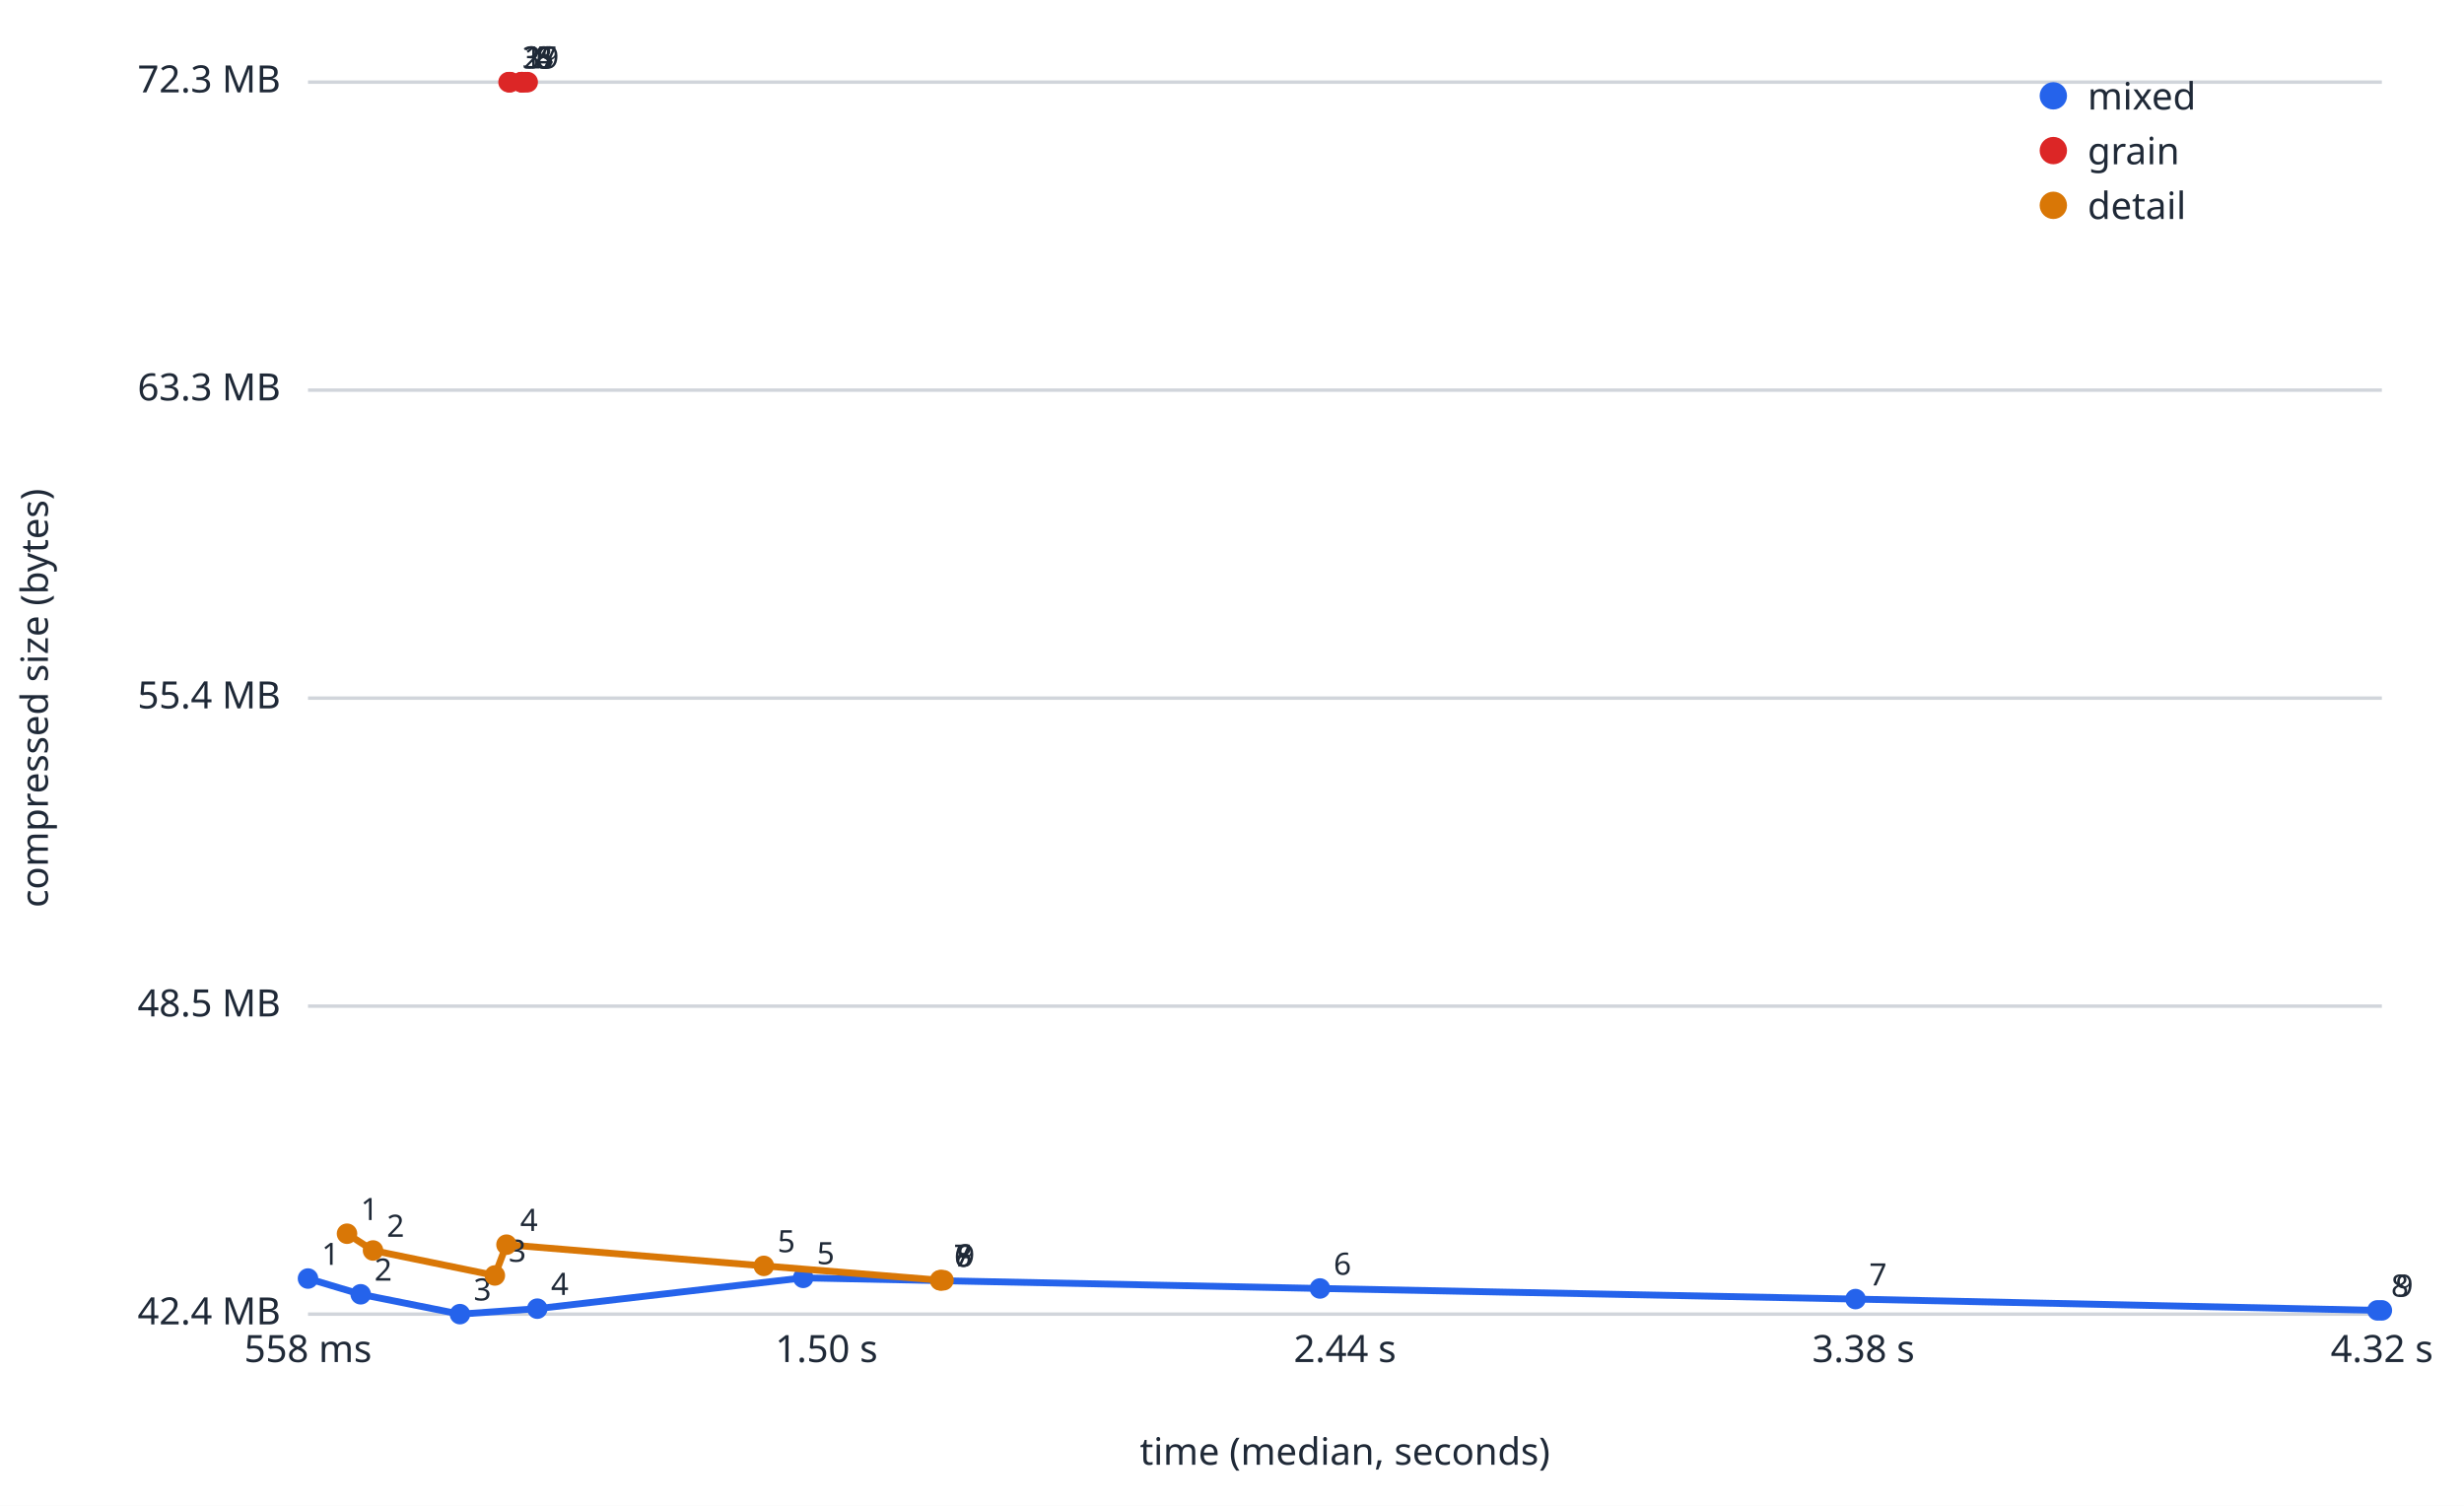
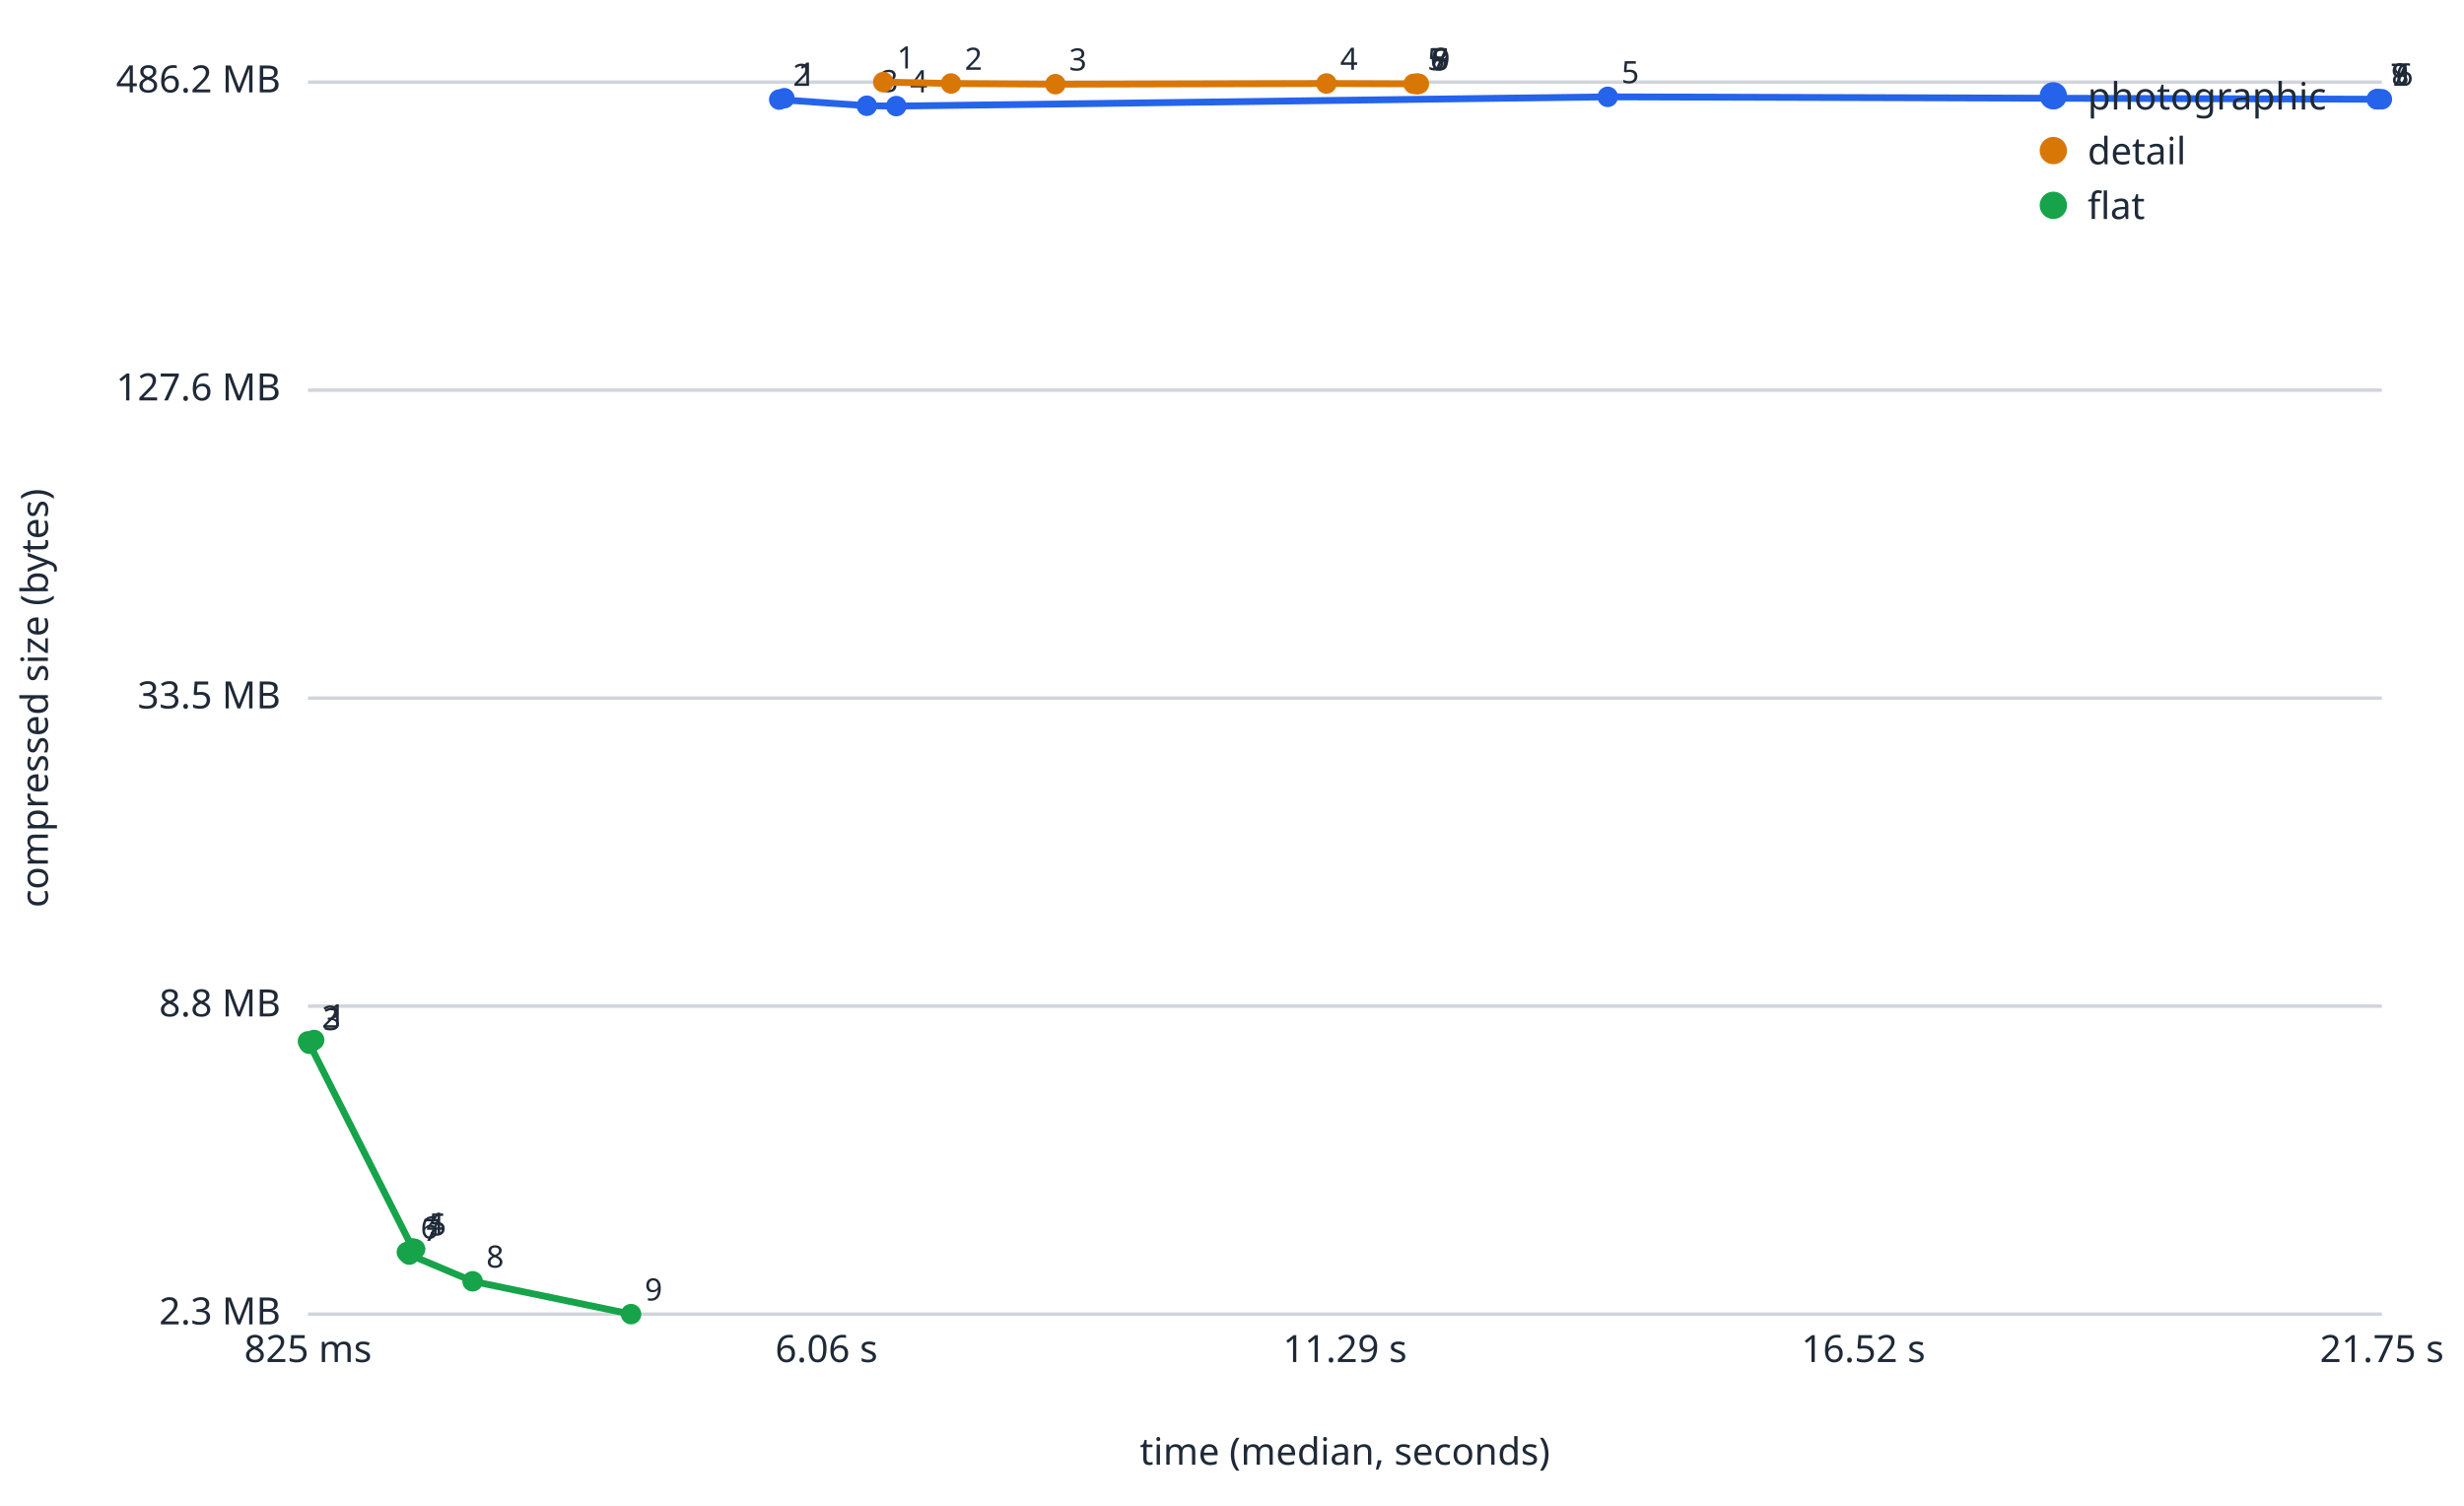
<svg xmlns="http://www.w3.org/2000/svg" viewBox="0 0 720 440" font-family="sans-serif" font-size="11">
  <rect width="720" height="440" fill="#ffffff" />
-   <text x="82" y="27.0" fill="#1f2937" text-anchor="end">72.3 MB</text>
-   <text x="82" y="117.0" fill="#1f2937" text-anchor="end">63.3 MB</text>
-   <text x="82" y="207.0" fill="#1f2937" text-anchor="end">55.4 MB</text>
-   <text x="82" y="297.0" fill="#1f2937" text-anchor="end">48.5 MB</text>
-   <text x="82" y="387.0" fill="#1f2937" text-anchor="end">42.4 MB</text>
-   <text x="90.0" y="398" fill="#1f2937" text-anchor="middle">558 ms</text>
-   <text x="241.5" y="398" fill="#1f2937" text-anchor="middle">1.50 s</text>
-   <text x="393.0" y="398" fill="#1f2937" text-anchor="middle">2.44 s</text>
-   <text x="544.5" y="398" fill="#1f2937" text-anchor="middle">3.38 s</text>
-   <text x="696.0" y="398" fill="#1f2937" text-anchor="middle">4.32 s</text>
+   <text x="82" y="27.0" fill="#1f2937" text-anchor="end">486.2 MB</text>
+   <text x="82" y="117.0" fill="#1f2937" text-anchor="end">127.6 MB</text>
+   <text x="82" y="207.0" fill="#1f2937" text-anchor="end">33.5 MB</text>
+   <text x="82" y="297.0" fill="#1f2937" text-anchor="end">8.8 MB</text>
+   <text x="82" y="387.0" fill="#1f2937" text-anchor="end">2.3 MB</text>
+   <text x="90.0" y="398" fill="#1f2937" text-anchor="middle">825 ms</text>
+   <text x="241.5" y="398" fill="#1f2937" text-anchor="middle">6.06 s</text>
+   <text x="393.0" y="398" fill="#1f2937" text-anchor="middle">11.29 s</text>
+   <text x="544.5" y="398" fill="#1f2937" text-anchor="middle">16.52 s</text>
+   <text x="696.0" y="398" fill="#1f2937" text-anchor="middle">21.75 s</text>
  <line x1="90" y1="24.0" x2="696" y2="24.0" stroke="#d1d5db" stroke-width="1" />
  <line x1="90" y1="114.0" x2="696" y2="114.0" stroke="#d1d5db" stroke-width="1" />
  <line x1="90" y1="204.0" x2="696" y2="204.0" stroke="#d1d5db" stroke-width="1" />
  <line x1="90" y1="294.0" x2="696" y2="294.0" stroke="#d1d5db" stroke-width="1" />
  <line x1="90" y1="384.0" x2="696" y2="384.0" stroke="#d1d5db" stroke-width="1" />
  <text x="393.0" y="428" fill="#1f2937" text-anchor="middle">time (median, seconds)</text>
  <text x="14" y="204.0" fill="#1f2937" text-anchor="middle" transform="rotate(-90 14 204.0)">compressed size (bytes)</text>
-   <polyline points="90.0,373.6 105.4,378.2 134.4,384.0 157.0,382.4 234.7,373.4 385.7,376.5 542.2,379.6 694.7,382.9 696.0,382.9" fill="none" stroke="#2563eb" stroke-width="2" />
-   <circle cx="90.0" cy="373.6" r="3" fill="#2563eb" />
-   <text x="94.0" y="369.6" fill="#1f2937" font-size="9">1</text>
-   <circle cx="105.4" cy="378.2" r="3" fill="#2563eb" />
-   <text x="109.4" y="374.2" fill="#1f2937" font-size="9">2</text>
-   <circle cx="134.4" cy="384.0" r="3" fill="#2563eb" />
-   <text x="138.4" y="380.0" fill="#1f2937" font-size="9">3</text>
-   <circle cx="157.0" cy="382.4" r="3" fill="#2563eb" />
-   <text x="161.0" y="378.4" fill="#1f2937" font-size="9">4</text>
-   <circle cx="234.7" cy="373.4" r="3" fill="#2563eb" />
-   <text x="238.7" y="369.4" fill="#1f2937" font-size="9">5</text>
-   <circle cx="385.7" cy="376.5" r="3" fill="#2563eb" />
-   <text x="389.7" y="372.5" fill="#1f2937" font-size="9">6</text>
-   <circle cx="542.2" cy="379.6" r="3" fill="#2563eb" />
-   <text x="546.2" y="375.6" fill="#1f2937" font-size="9">7</text>
-   <circle cx="694.7" cy="382.9" r="3" fill="#2563eb" />
-   <text x="698.7" y="378.9" fill="#1f2937" font-size="9">8</text>
-   <circle cx="696.0" cy="382.9" r="3" fill="#2563eb" />
-   <text x="700.0" y="378.9" fill="#1f2937" font-size="9">9</text>
-   <polyline points="149.1,24.0 148.9,24.0 148.6,24.0 152.5,24.0 152.6,24.0 152.6,24.0 153.6,24.0 152.3,24.0 154.2,24.0" fill="none" stroke="#dc2626" stroke-width="2" />
-   <circle cx="149.1" cy="24.0" r="3" fill="#dc2626" />
-   <text x="153.1" y="20.0" fill="#1f2937" font-size="9">1</text>
-   <circle cx="148.9" cy="24.0" r="3" fill="#dc2626" />
-   <text x="152.9" y="20.0" fill="#1f2937" font-size="9">2</text>
-   <circle cx="148.6" cy="24.0" r="3" fill="#dc2626" />
-   <text x="152.6" y="20.0" fill="#1f2937" font-size="9">3</text>
-   <circle cx="152.5" cy="24.0" r="3" fill="#dc2626" />
-   <text x="156.5" y="20.0" fill="#1f2937" font-size="9">4</text>
-   <circle cx="152.6" cy="24.0" r="3" fill="#dc2626" />
-   <text x="156.6" y="20.0" fill="#1f2937" font-size="9">5</text>
-   <circle cx="152.6" cy="24.0" r="3" fill="#dc2626" />
-   <text x="156.6" y="20.0" fill="#1f2937" font-size="9">6</text>
-   <circle cx="153.6" cy="24.0" r="3" fill="#dc2626" />
-   <text x="157.6" y="20.0" fill="#1f2937" font-size="9">7</text>
-   <circle cx="152.3" cy="24.0" r="3" fill="#dc2626" />
-   <text x="156.3" y="20.0" fill="#1f2937" font-size="9">8</text>
-   <circle cx="154.2" cy="24.0" r="3" fill="#dc2626" />
-   <text x="158.2" y="20.0" fill="#1f2937" font-size="9">9</text>
-   <polyline points="101.4,360.5 109.0,365.4 144.6,372.7 148.0,363.7 223.2,369.9 274.8,374.1 274.7,374.1 275.1,374.1 275.7,374.1" fill="none" stroke="#d97706" stroke-width="2" />
-   <circle cx="101.4" cy="360.5" r="3" fill="#d97706" />
-   <text x="105.4" y="356.5" fill="#1f2937" font-size="9">1</text>
-   <circle cx="109.0" cy="365.4" r="3" fill="#d97706" />
-   <text x="113.0" y="361.4" fill="#1f2937" font-size="9">2</text>
-   <circle cx="144.6" cy="372.7" r="3" fill="#d97706" />
-   <text x="148.6" y="368.7" fill="#1f2937" font-size="9">3</text>
-   <circle cx="148.0" cy="363.7" r="3" fill="#d97706" />
-   <text x="152.0" y="359.7" fill="#1f2937" font-size="9">4</text>
-   <circle cx="223.2" cy="369.9" r="3" fill="#d97706" />
-   <text x="227.2" y="365.9" fill="#1f2937" font-size="9">5</text>
-   <circle cx="274.8" cy="374.1" r="3" fill="#d97706" />
-   <text x="278.8" y="370.1" fill="#1f2937" font-size="9">6</text>
-   <circle cx="274.7" cy="374.1" r="3" fill="#d97706" />
-   <text x="278.7" y="370.1" fill="#1f2937" font-size="9">7</text>
-   <circle cx="275.1" cy="374.1" r="3" fill="#d97706" />
-   <text x="279.1" y="370.1" fill="#1f2937" font-size="9">8</text>
-   <circle cx="275.7" cy="374.1" r="3" fill="#d97706" />
-   <text x="279.7" y="370.1" fill="#1f2937" font-size="9">9</text>
+   <polyline points="229.2,28.7 227.7,29.1 253.3,30.9 261.9,31.0 469.8,28.3 696.0,29.0 694.5,29.0 694.8,29.0 694.7,29.0" fill="none" stroke="#2563eb" stroke-width="2" />
+   <circle cx="229.2" cy="28.7" r="3" fill="#2563eb" />
+   <text x="233.2" y="24.7" fill="#1f2937" font-size="9">1</text>
+   <circle cx="227.7" cy="29.1" r="3" fill="#2563eb" />
+   <text x="231.7" y="25.1" fill="#1f2937" font-size="9">2</text>
+   <circle cx="253.3" cy="30.9" r="3" fill="#2563eb" />
+   <text x="257.3" y="26.9" fill="#1f2937" font-size="9">3</text>
+   <circle cx="261.9" cy="31.0" r="3" fill="#2563eb" />
+   <text x="265.9" y="27.0" fill="#1f2937" font-size="9">4</text>
+   <circle cx="469.8" cy="28.3" r="3" fill="#2563eb" />
+   <text x="473.8" y="24.3" fill="#1f2937" font-size="9">5</text>
+   <circle cx="696.0" cy="29.0" r="3" fill="#2563eb" />
+   <text x="700.0" y="25.0" fill="#1f2937" font-size="9">6</text>
+   <circle cx="694.5" cy="29.0" r="3" fill="#2563eb" />
+   <text x="698.5" y="25.0" fill="#1f2937" font-size="9">7</text>
+   <circle cx="694.8" cy="29.0" r="3" fill="#2563eb" />
+   <text x="698.8" y="25.0" fill="#1f2937" font-size="9">8</text>
+   <circle cx="694.7" cy="29.0" r="3" fill="#2563eb" />
+   <text x="698.7" y="25.0" fill="#1f2937" font-size="9">9</text>
+   <polyline points="258.1,24.0 277.9,24.4 308.4,24.6 387.6,24.4 413.1,24.5 413.9,24.5 414.1,24.5 414.2,24.5 414.6,24.5" fill="none" stroke="#d97706" stroke-width="2" />
+   <circle cx="258.1" cy="24.0" r="3" fill="#d97706" />
+   <text x="262.1" y="20.0" fill="#1f2937" font-size="9">1</text>
+   <circle cx="277.9" cy="24.4" r="3" fill="#d97706" />
+   <text x="281.9" y="20.4" fill="#1f2937" font-size="9">2</text>
+   <circle cx="308.4" cy="24.6" r="3" fill="#d97706" />
+   <text x="312.4" y="20.6" fill="#1f2937" font-size="9">3</text>
+   <circle cx="387.6" cy="24.4" r="3" fill="#d97706" />
+   <text x="391.6" y="20.4" fill="#1f2937" font-size="9">4</text>
+   <circle cx="413.1" cy="24.5" r="3" fill="#d97706" />
+   <text x="417.1" y="20.5" fill="#1f2937" font-size="9">5</text>
+   <circle cx="413.9" cy="24.5" r="3" fill="#d97706" />
+   <text x="417.9" y="20.5" fill="#1f2937" font-size="9">6</text>
+   <circle cx="414.1" cy="24.5" r="3" fill="#d97706" />
+   <text x="418.1" y="20.5" fill="#1f2937" font-size="9">7</text>
+   <circle cx="414.2" cy="24.5" r="3" fill="#d97706" />
+   <text x="418.2" y="20.5" fill="#1f2937" font-size="9">8</text>
+   <circle cx="414.6" cy="24.5" r="3" fill="#d97706" />
+   <text x="418.6" y="20.5" fill="#1f2937" font-size="9">9</text>
+   <polyline points="91.8,303.9 90.0,304.3 90.4,305.0 120.6,364.8 121.3,365.0 118.9,365.9 119.6,366.6 138.1,374.4 184.4,384.0" fill="none" stroke="#16a34a" stroke-width="2" />
+   <circle cx="91.8" cy="303.9" r="3" fill="#16a34a" />
+   <text x="95.8" y="299.9" fill="#1f2937" font-size="9">1</text>
+   <circle cx="90.0" cy="304.3" r="3" fill="#16a34a" />
+   <text x="94.0" y="300.3" fill="#1f2937" font-size="9">2</text>
+   <circle cx="90.4" cy="305.0" r="3" fill="#16a34a" />
+   <text x="94.4" y="301.0" fill="#1f2937" font-size="9">3</text>
+   <circle cx="120.6" cy="364.8" r="3" fill="#16a34a" />
+   <text x="124.6" y="360.8" fill="#1f2937" font-size="9">4</text>
+   <circle cx="121.3" cy="365.0" r="3" fill="#16a34a" />
+   <text x="125.3" y="361.0" fill="#1f2937" font-size="9">5</text>
+   <circle cx="118.9" cy="365.9" r="3" fill="#16a34a" />
+   <text x="122.9" y="361.9" fill="#1f2937" font-size="9">6</text>
+   <circle cx="119.6" cy="366.6" r="3" fill="#16a34a" />
+   <text x="123.6" y="362.6" fill="#1f2937" font-size="9">7</text>
+   <circle cx="138.1" cy="374.4" r="3" fill="#16a34a" />
+   <text x="142.1" y="370.4" fill="#1f2937" font-size="9">8</text>
+   <circle cx="184.4" cy="384.0" r="3" fill="#16a34a" />
+   <text x="188.4" y="380.0" fill="#1f2937" font-size="9">9</text>
  <circle cx="600" cy="28.0" r="4" fill="#2563eb" />
-   <text x="610" y="32.0" fill="#1f2937">mixed</text>
-   <circle cx="600" cy="44.0" r="4" fill="#dc2626" />
-   <text x="610" y="48.0" fill="#1f2937">grain</text>
-   <circle cx="600" cy="60.0" r="4" fill="#d97706" />
-   <text x="610" y="64.0" fill="#1f2937">detail</text>
+   <text x="610" y="32.0" fill="#1f2937">photographic</text>
+   <circle cx="600" cy="44.0" r="4" fill="#d97706" />
+   <text x="610" y="48.0" fill="#1f2937">detail</text>
+   <circle cx="600" cy="60.0" r="4" fill="#16a34a" />
+   <text x="610" y="64.0" fill="#1f2937">flat</text>
</svg>
